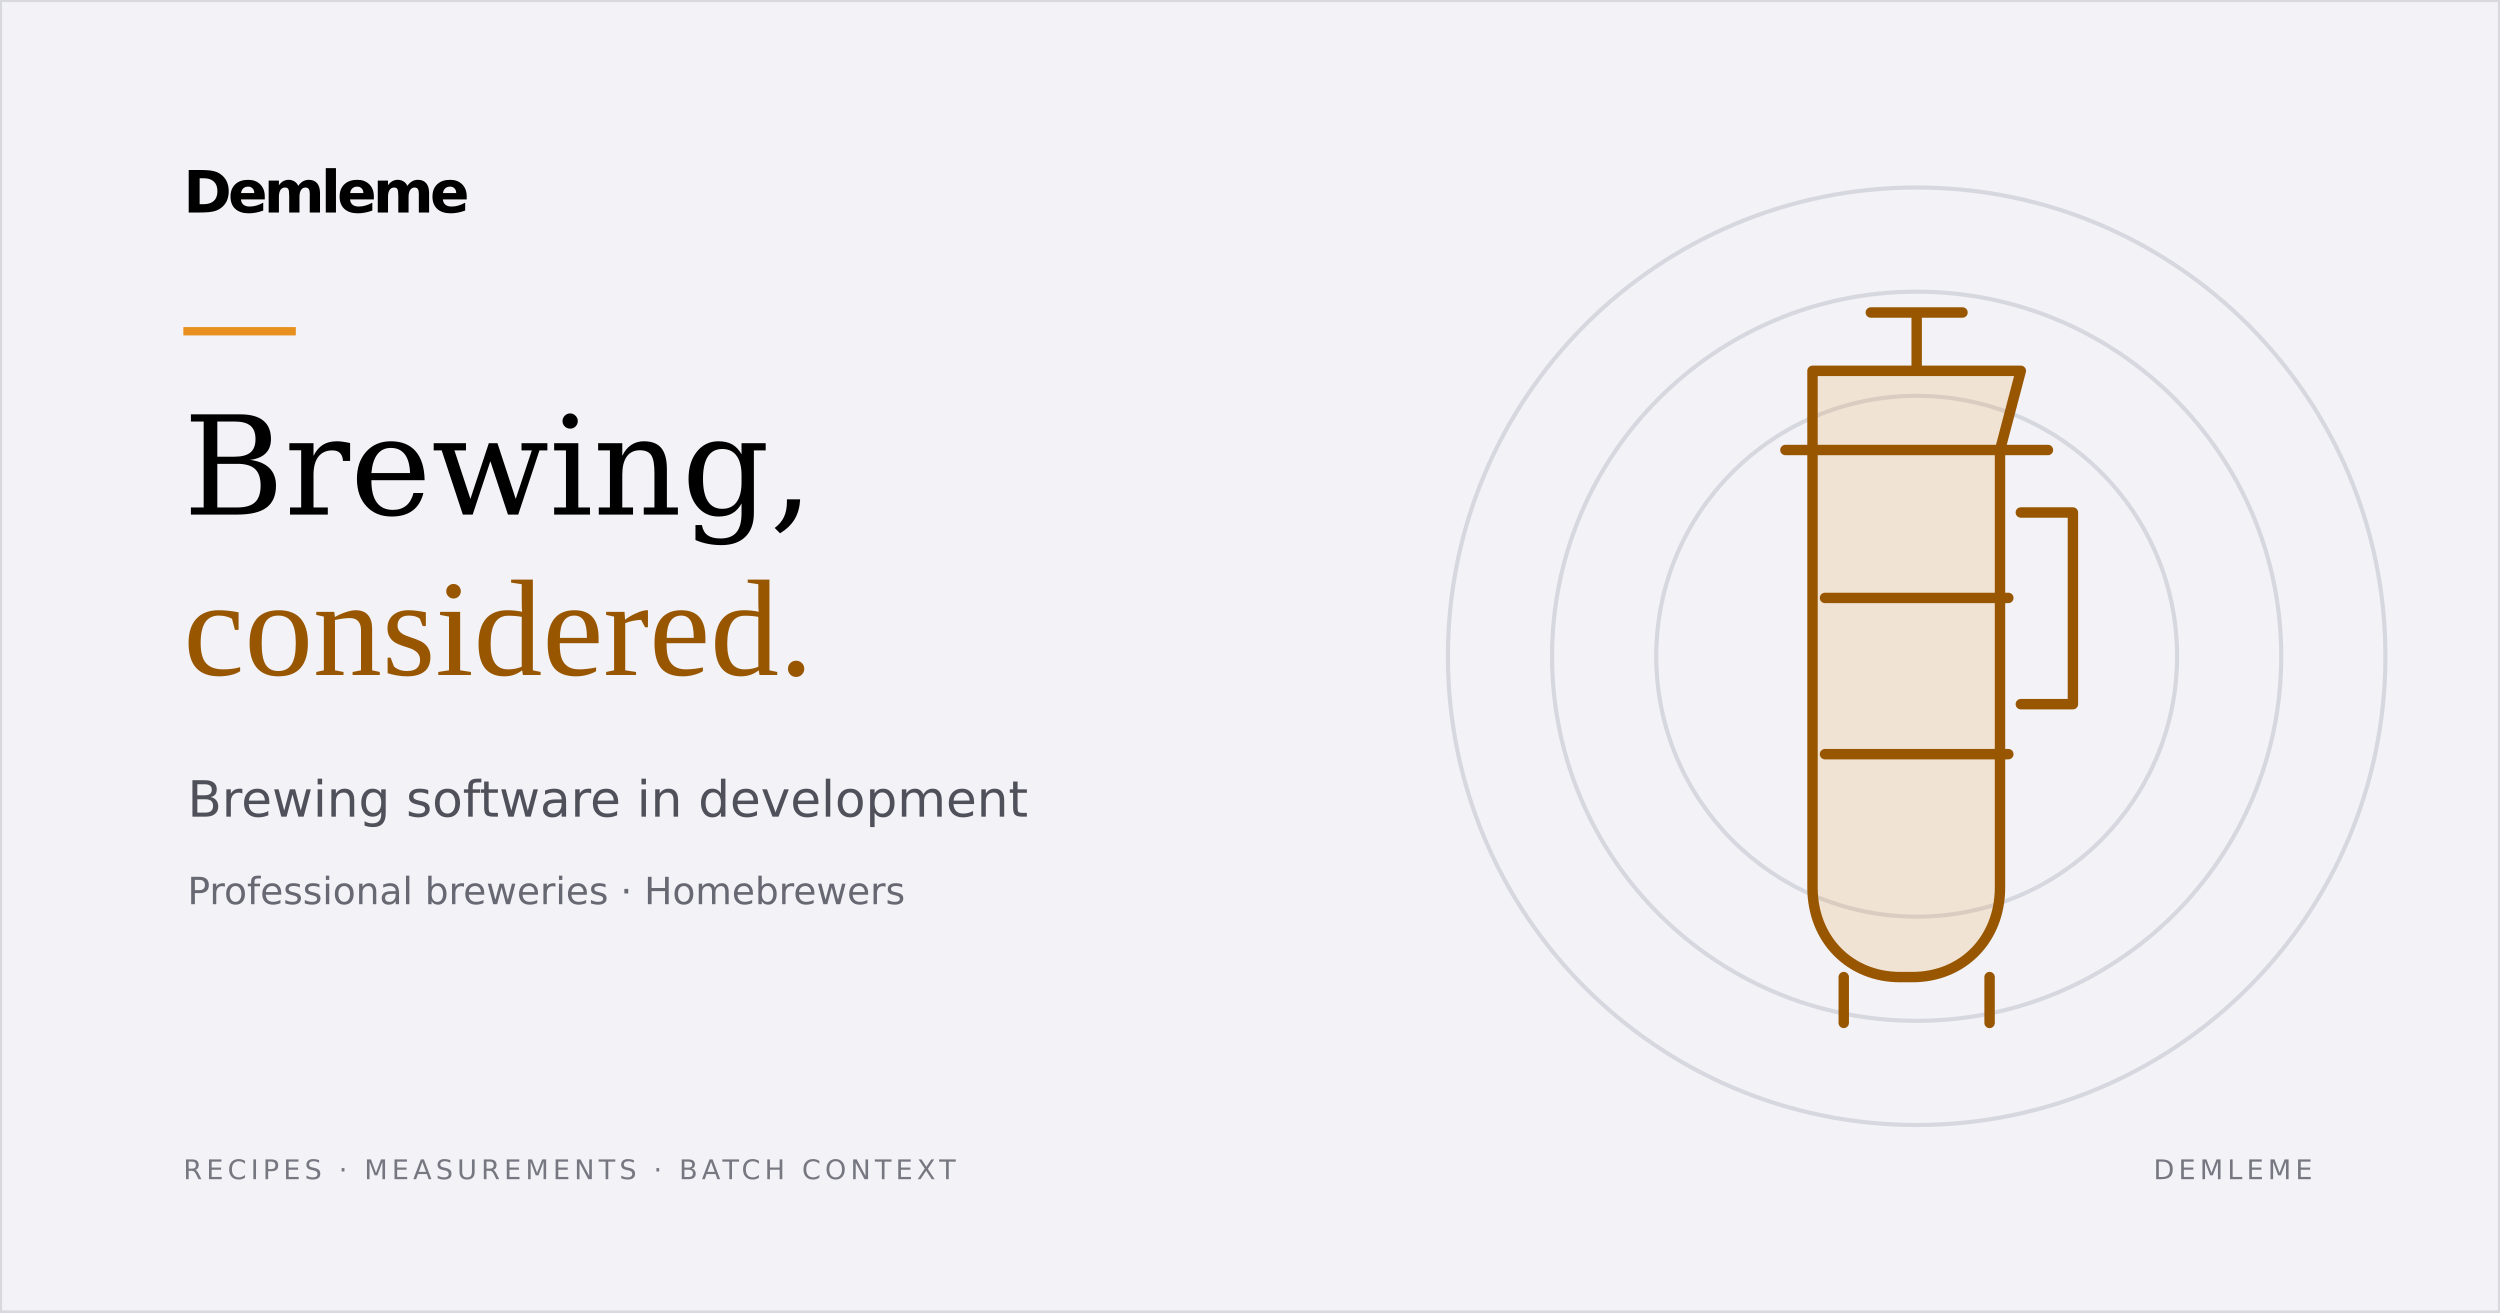
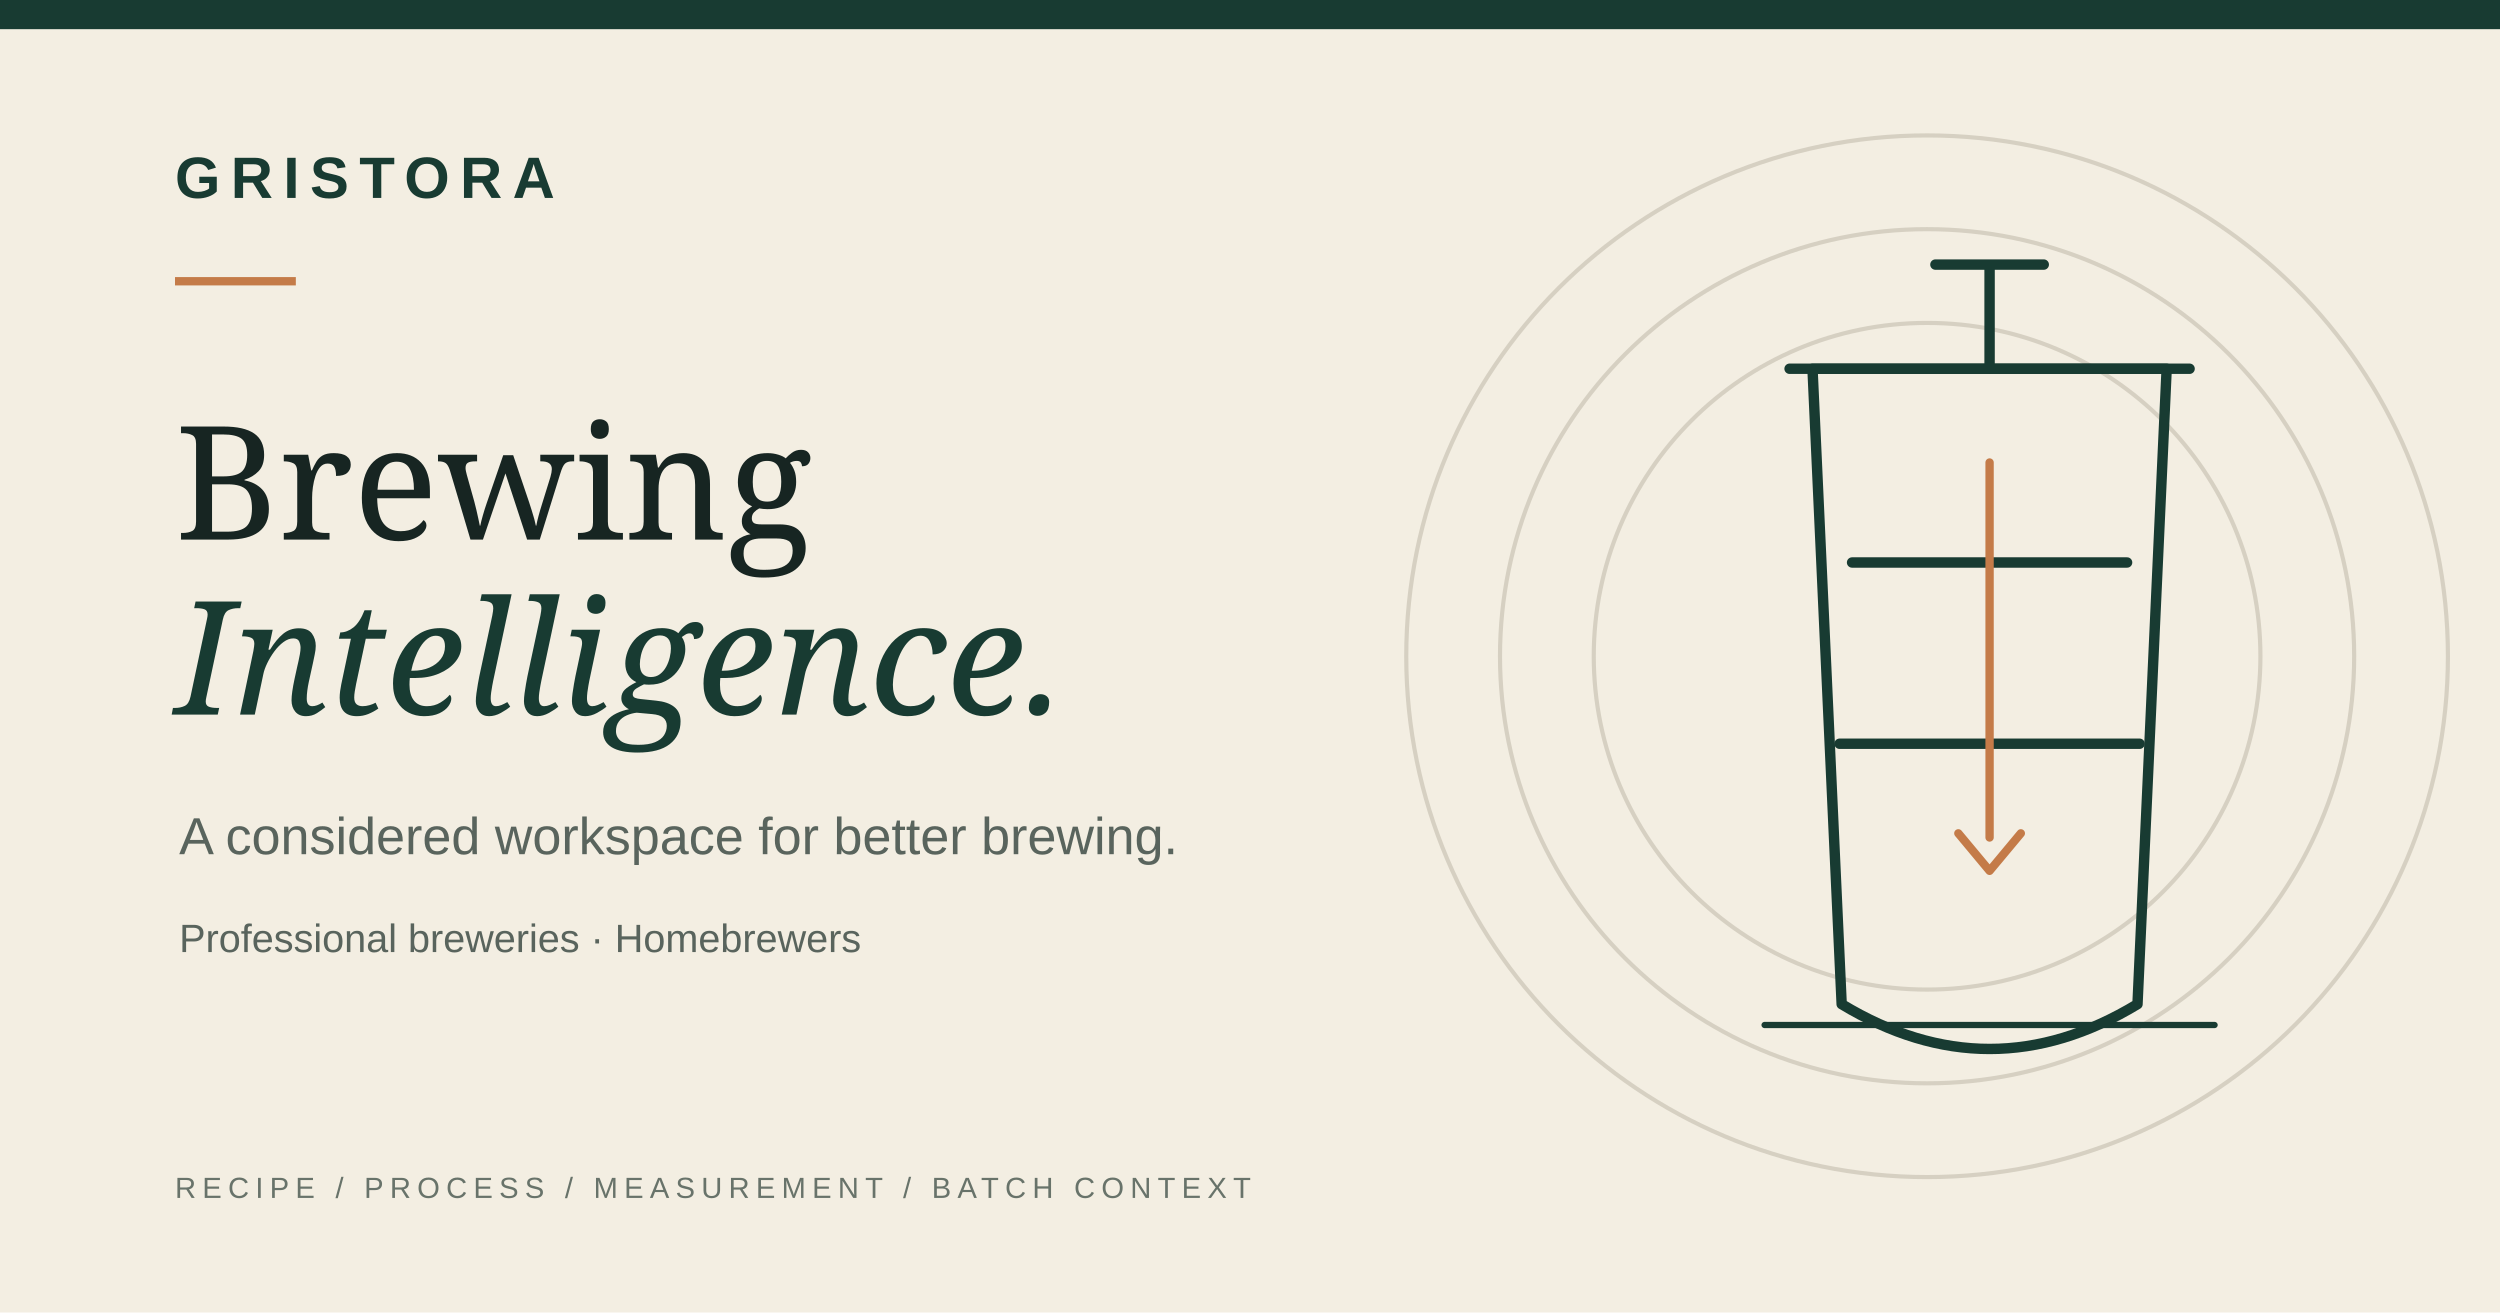
<svg xmlns="http://www.w3.org/2000/svg" width="1200" height="630" viewBox="0 0 1200 630" role="img" aria-labelledby="title desc">
-   <rect width="1200" height="630" fill="#f2f2f7" />
-   <path d="M0 0H1200V630H0Z" fill="none" stroke="#d8d8df" stroke-width="2" />
-   <g fill="none" stroke="#d7d7df" stroke-width="2">
-     <circle cx="920" cy="315" r="225" />
-     <circle cx="920" cy="315" r="175" />
-     <circle cx="920" cy="315" r="125" />
+   <rect width="1200" height="630" fill="#f3eee2" />
+   <path d="M0 0H1200V14H0Z" fill="#183b32" />
+   <g fill="none" stroke="#d6d0c2" stroke-width="2">
+     <circle cx="925" cy="315" r="250" />
+     <circle cx="925" cy="315" r="205" />
+     <circle cx="925" cy="315" r="160" />
  </g>
-   <g transform="translate(800 142)" stroke="#985600" stroke-width="5" fill="none" stroke-linecap="round" stroke-linejoin="round">
-     <path d="M70 36h100l-10 38v210c0 25-18 43-42 43h-6c-24 0-42-18-42-43V74z" fill="#e8901f" fill-opacity=".16" />
-     <path d="M57 74h126M76 145h88M76 220h88" />
-     <path d="M120 36V8M98 8h44" />
-     <path d="M170 104h25v92h-25" />
-     <path d="M85 327v22M155 327v22" />
+   <g transform="translate(805 112)" fill="none" stroke="#183b32" stroke-width="5" stroke-linecap="round" stroke-linejoin="round">
+     <path d="M65 65h170l-14 305q-71 43-142 0z" />
+     <path d="M54 65h192M84 158h132M78 245h144" />
+     <path d="M150 65V15m-26 0h52" />
+     <path d="M150 110v180" stroke="#c47b48" stroke-width="4" />
+     <path d="M135 288l15 18 15-18" stroke="#c47b48" stroke-width="4" />
+     <path d="M42 380h216" stroke-width="3" />
  </g>
-   <g transform="translate(88 102)">
-     <text x="0" y="0" fill="#000000" font-family="DejaVu Sans" font-size="28" font-weight="700" letter-spacing="-1.8">Demleme</text>
-     <rect x="0" y="55" width="54" height="4" fill="#e8901f" />
-     <text x="0" y="145" fill="#000000" font-family="DejaVu Serif" font-size="66" font-weight="400">Brewing,</text>
-     <text x="0" y="222" fill="#985600" font-family="Georgia, 'Times New Roman', serif" font-size="66" font-weight="400">considered.</text>
-     <text x="2" y="290" fill="#50505a" font-family="DejaVu Sans" font-size="24">Brewing software in development</text>
-     <text x="2" y="332" fill="#686873" font-family="DejaVu Sans" font-size="18">Professional breweries · Homebrewers</text>
+   <g transform="translate(84 95)">
+     <text x="0" y="0" fill="#183b32" font-family="Arial,sans-serif" font-size="28" font-weight="700" letter-spacing="5">GRISTORA</text>
+     <rect x="0" y="38" width="58" height="4" fill="#c47b48" />
+     <text x="0" y="164" fill="#172522" font-family="Georgia,serif" font-size="76">Brewing</text>
+     <text x="0" y="248" fill="#183b32" font-family="Georgia,serif" font-size="76" font-style="italic">Intelligence.</text>
+     <text x="2" y="315" fill="#59645d" font-family="Arial,sans-serif" font-size="25">A considered workspace for better brewing.</text>
+     <text x="2" y="362" fill="#59645d" font-family="Arial,sans-serif" font-size="19">Professional breweries · Homebrewers</text>
  </g>
-   <g fill="#777781" font-family="DejaVu Sans" font-size="13" letter-spacing="2">
-     <text x="88" y="566">RECIPES  ·  MEASUREMENTS  ·  BATCH CONTEXT</text>
-     <text x="1110" y="566" text-anchor="end">DEMLEME</text>
-   </g>
+   <text x="84" y="575" fill="#68736a" font-family="Arial,sans-serif" font-size="14" letter-spacing="3">RECIPE  /  PROCESS  /  MEASUREMENT  /  BATCH CONTEXT</text>
</svg>
